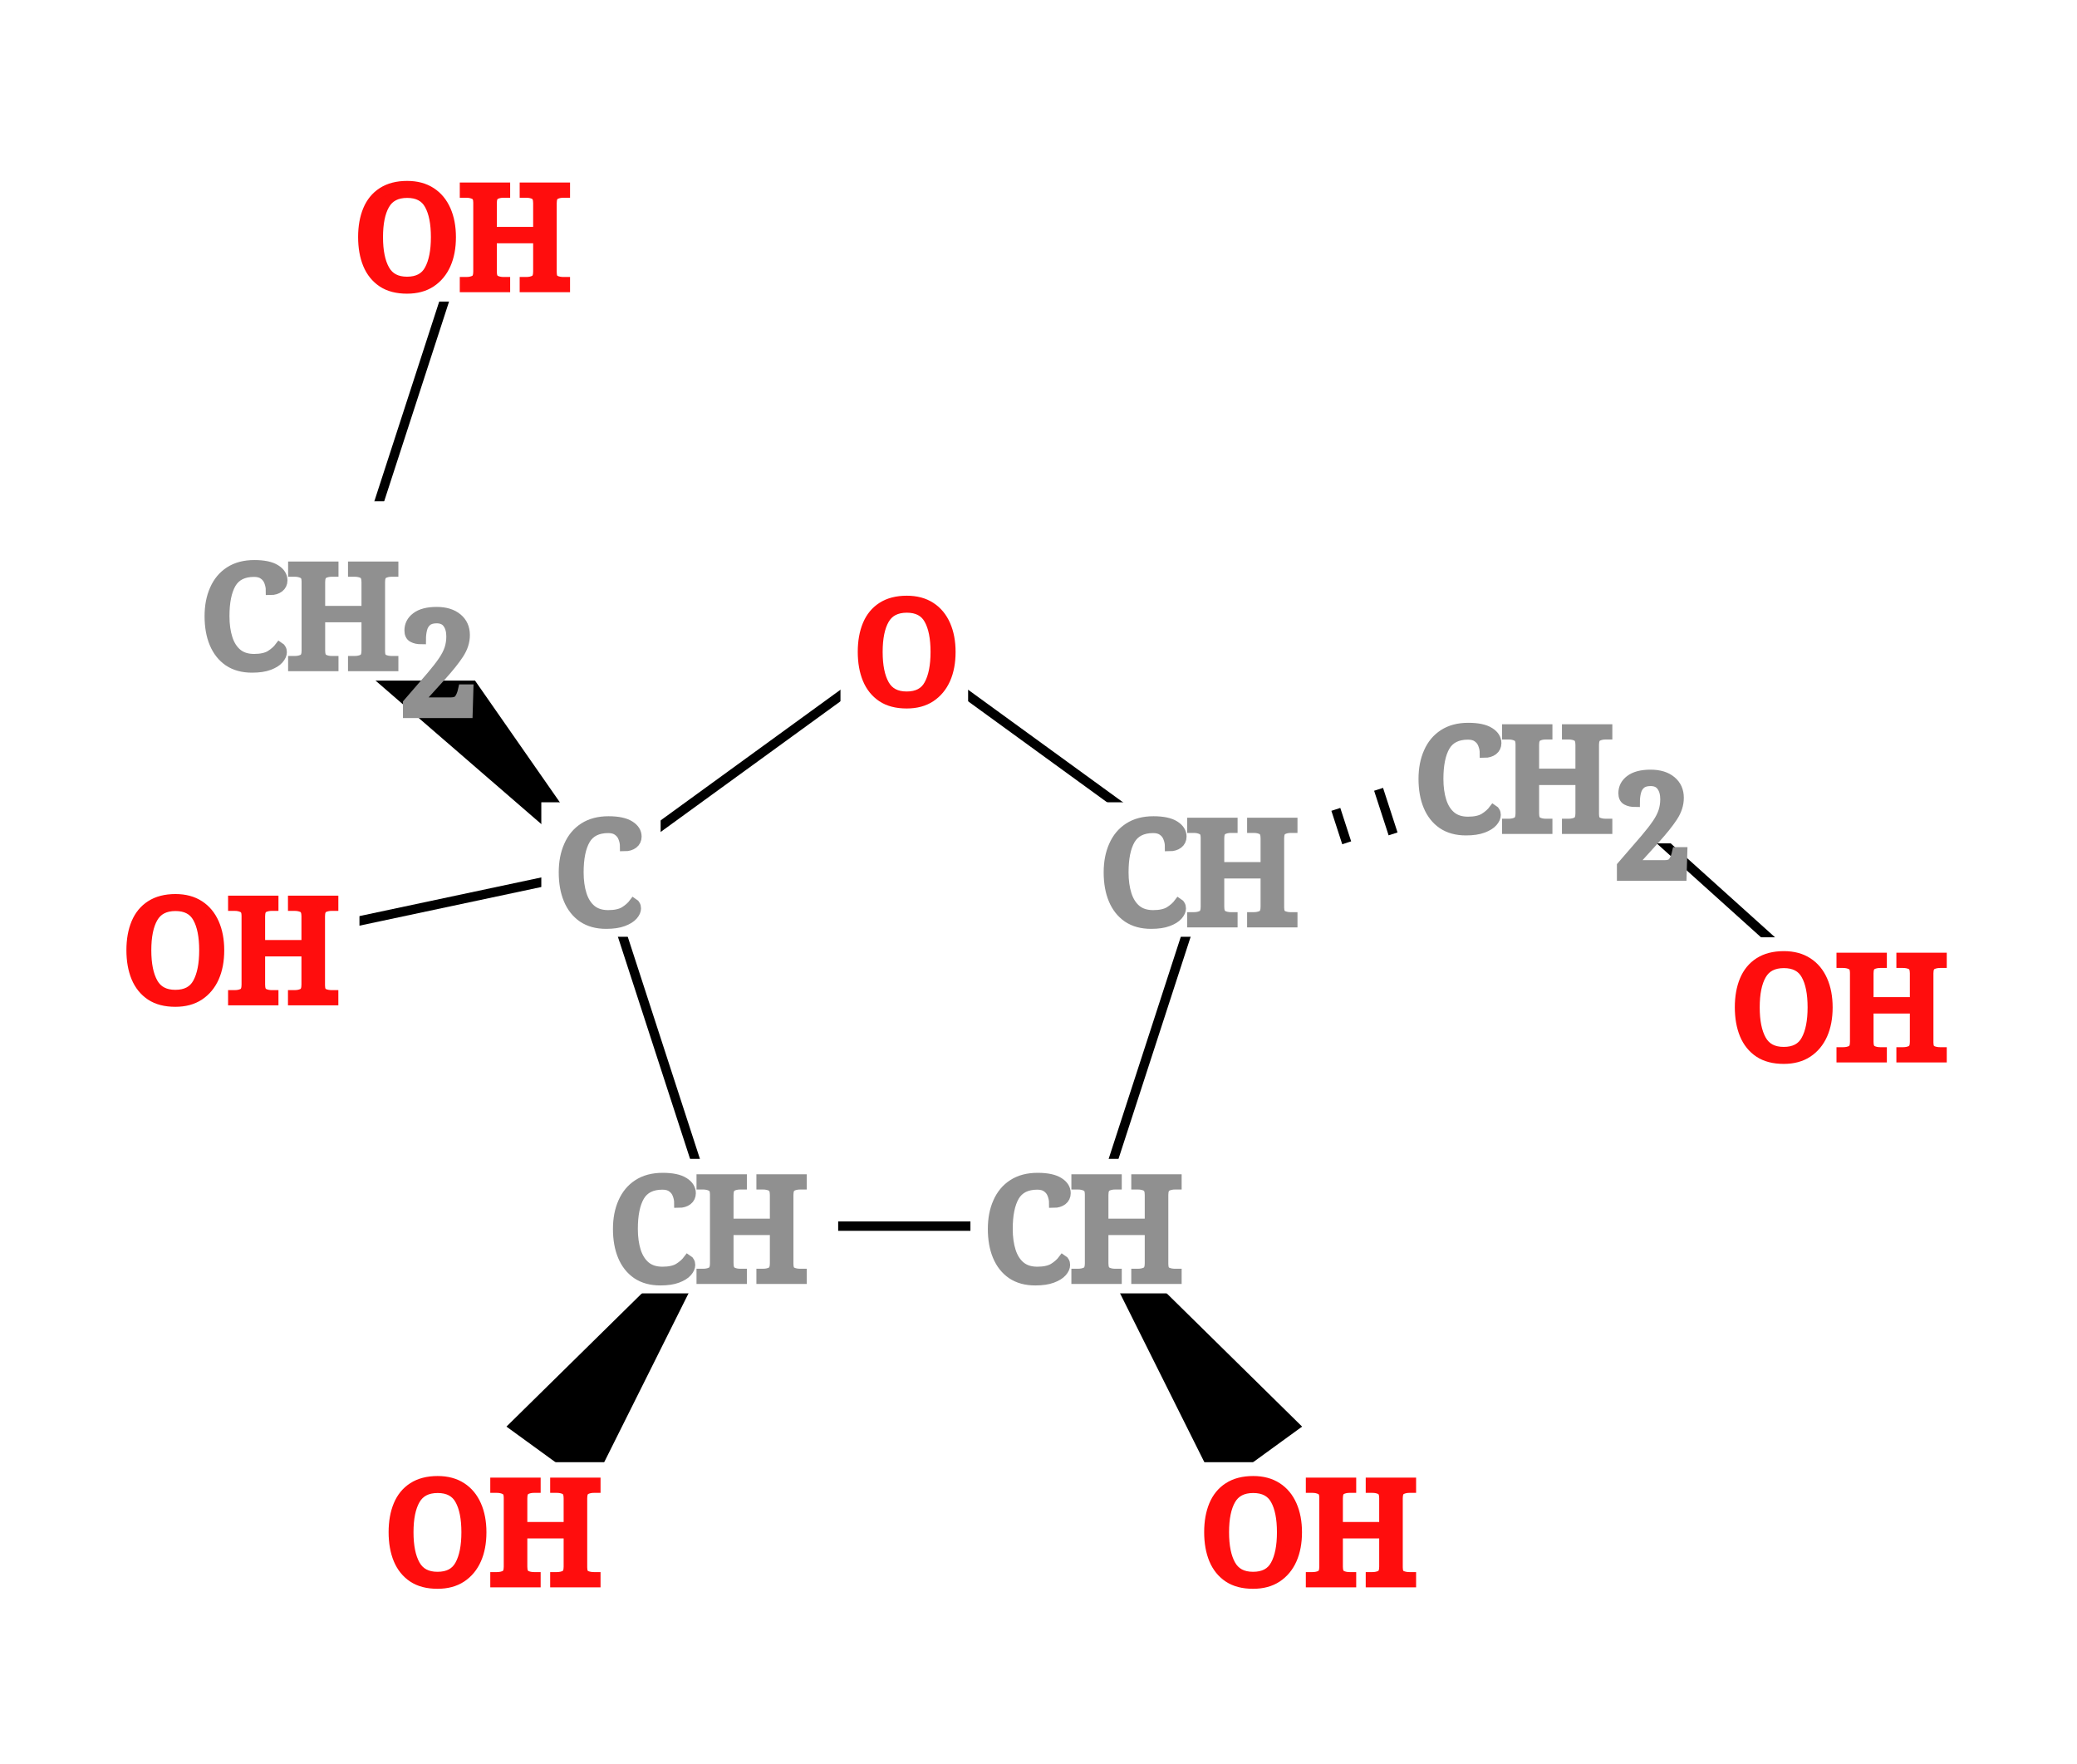
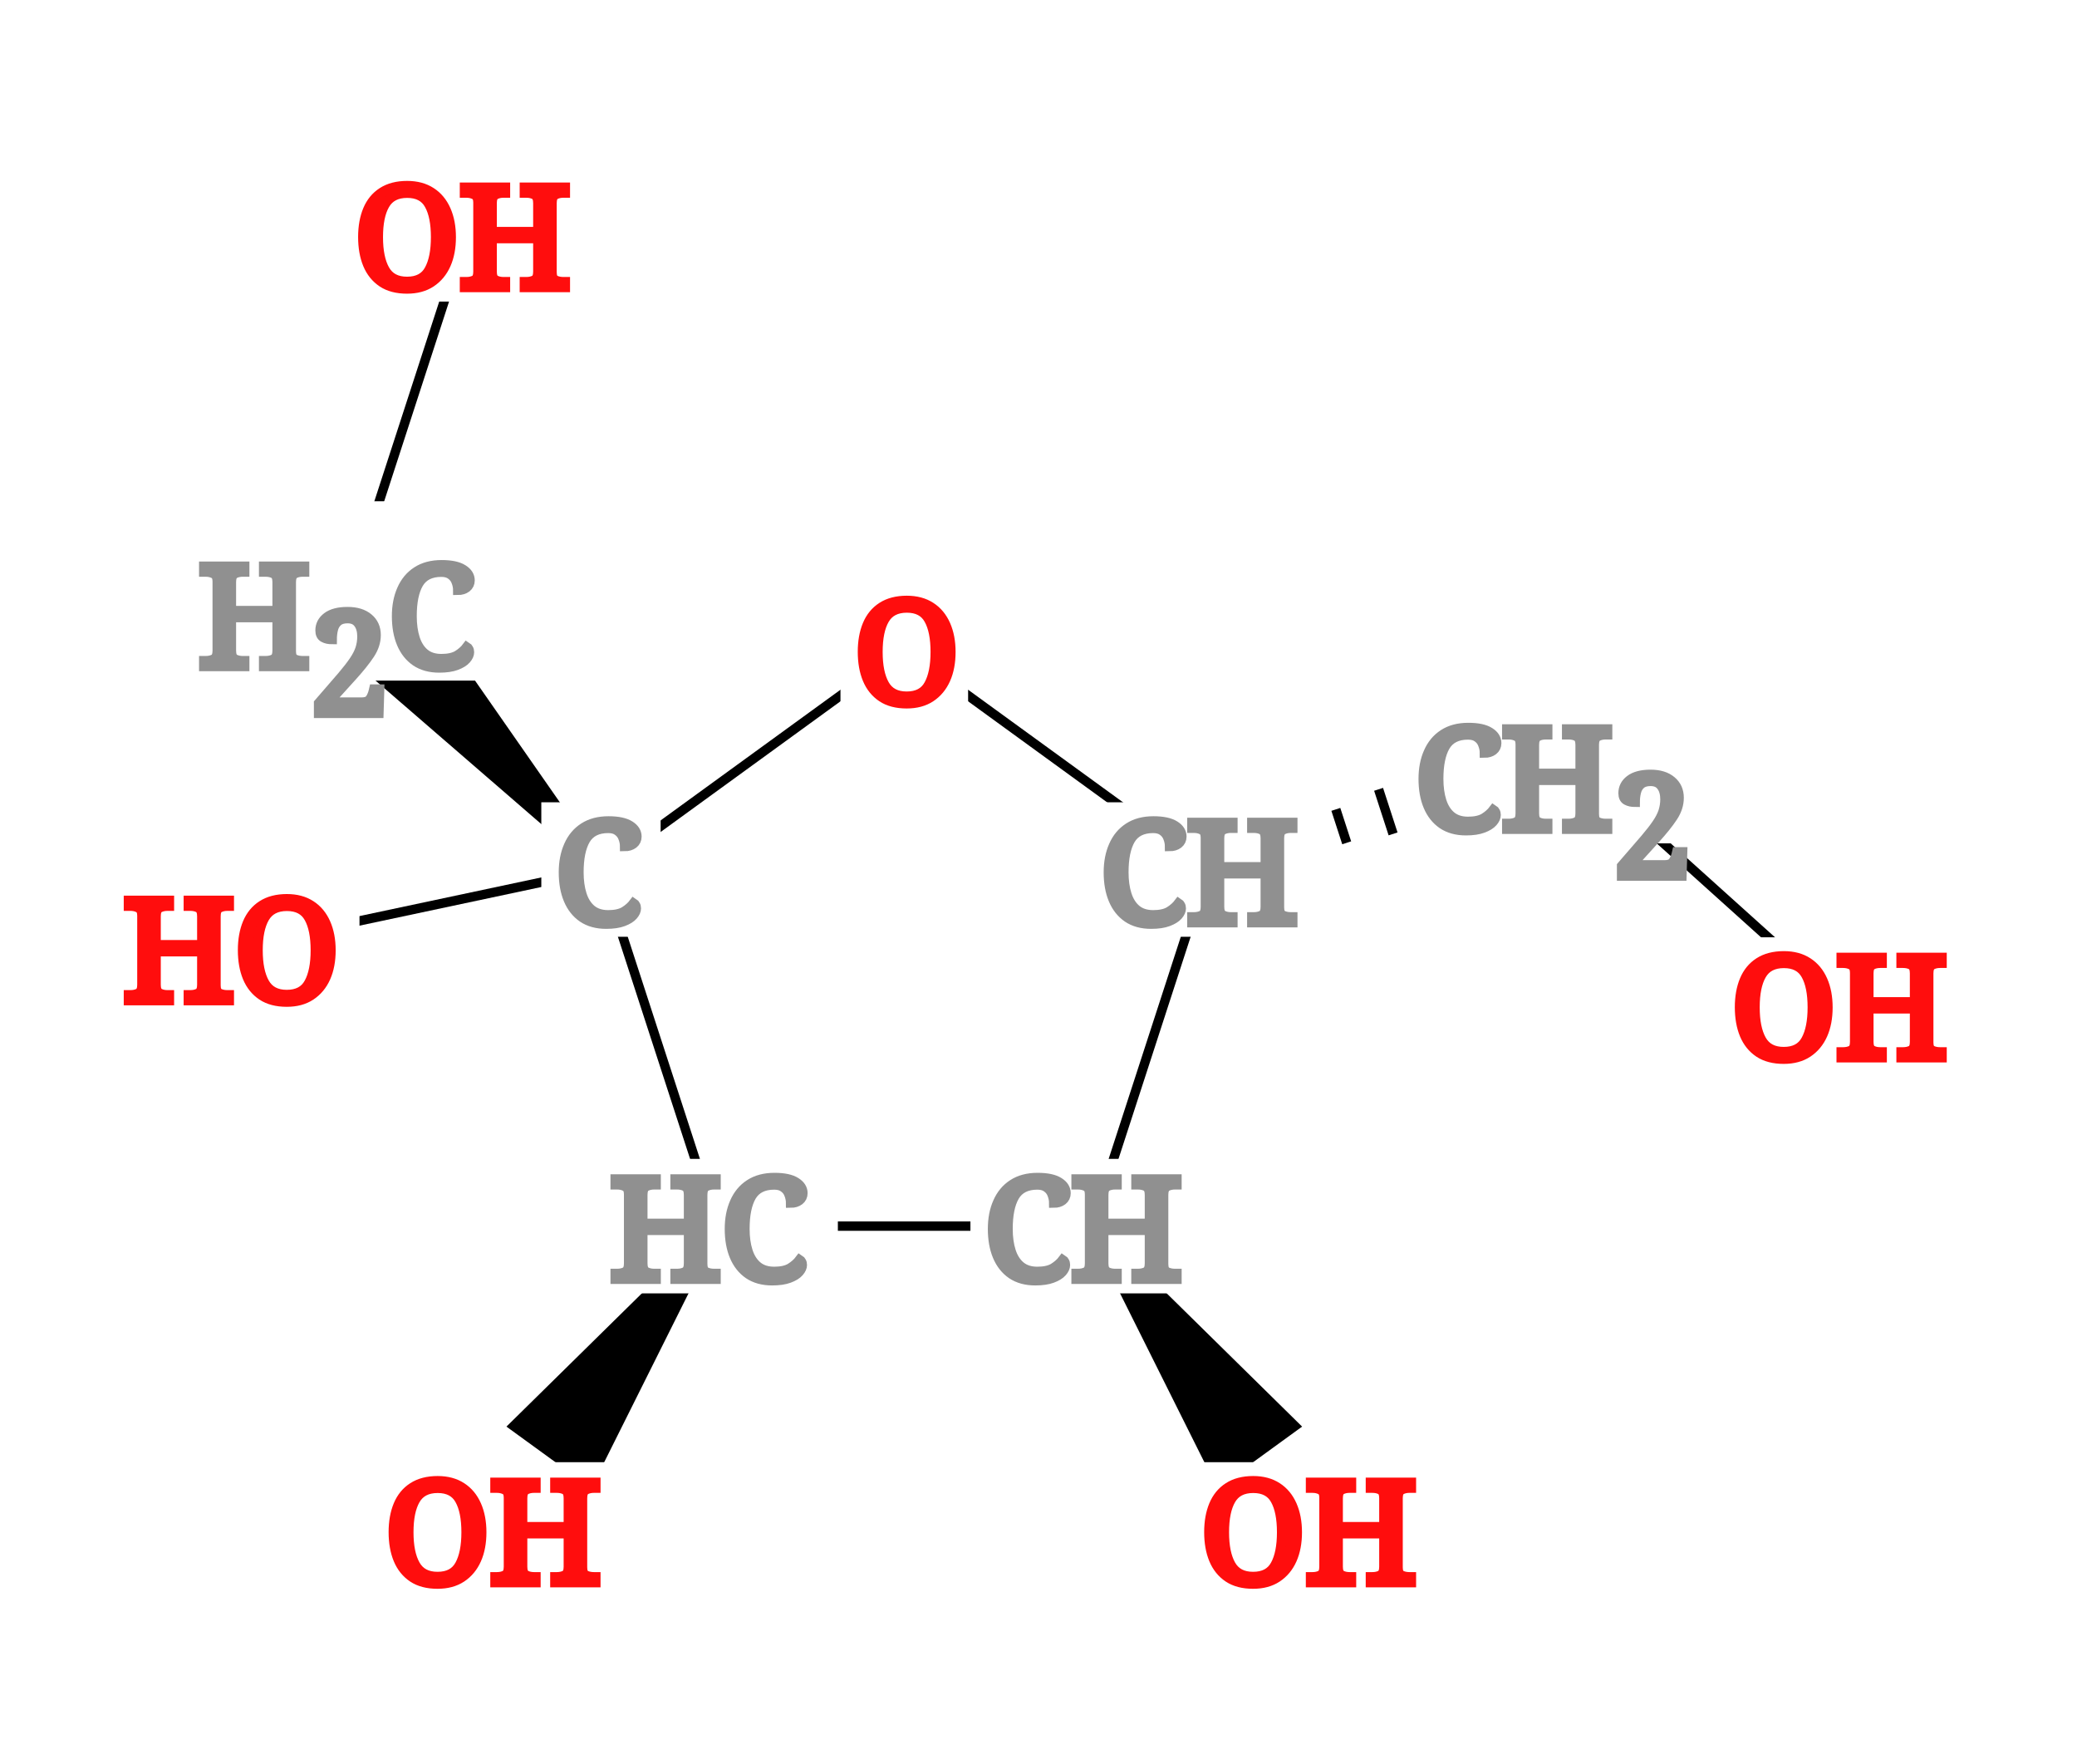
<svg xmlns="http://www.w3.org/2000/svg" contentScriptType="text/ecmascript" width="221.616" zoomAndPan="magnify" contentStyleType="text/css" height="188.172" preserveAspectRatio="xMidYMid meet" version="1.0">
  <g>
    <g>
      <polygon points="64.124,92.768 33.644,66.39 41.076,59.698" fill="rgb(0, 0, 0)" class="bond" id="b1" stroke="rgb(0, 0, 0)" stroke-width="1.0" />
      <line x1="64.124" x2="25" y1="92.768" y2="101.084" class="bond" id="b2" stroke="rgb(0, 0, 0)" stroke-width="1.0" />
      <line x1="76.488" x2="64.124" y1="130.812" y2="92.768" class="bond" id="b3" stroke="rgb(0, 0, 0)" stroke-width="1.0" />
      <polygon points="76.488,130.812 62.899,158.021 54.809,152.143" fill="rgb(0, 0, 0)" class="bond" id="b4" stroke="rgb(0, 0, 0)" stroke-width="1.0" />
      <line x1="116.488" x2="76.488" y1="130.812" y2="130.812" class="bond" id="b5" stroke="rgb(0, 0, 0)" stroke-width="1.0" />
      <line x1="116.488" x2="128.848" y1="130.812" y2="92.768" class="bond" id="b6" stroke="rgb(0, 0, 0)" stroke-width="1.0" />
      <polygon points="116.488,130.812 138.164,152.143 130.074,158.021" fill="rgb(0, 0, 0)" class="bond" id="b7" stroke="rgb(0, 0, 0)" stroke-width="1.0" />
      <line x1="128.848" x2="96.488" y1="92.768" y2="69.256" class="bond" id="b8" stroke="rgb(0, 0, 0)" stroke-width="1.0" />
      <g class="bond" id="b9">
        <line x1="128.848" x2="128.848" y1="92.768" y2="92.768" class="dash" stroke="rgb(0, 0, 0)" stroke-width="1.0" />
        <line x1="133.41" x2="133.796" y1="90.629" y2="91.817" class="dash" stroke="rgb(0, 0, 0)" stroke-width="1.0" />
        <line x1="137.972" x2="138.744" y1="88.489" y2="90.867" class="dash" stroke="rgb(0, 0, 0)" stroke-width="1.0" />
        <line x1="142.534" x2="143.692" y1="86.35" y2="89.916" class="dash" stroke="rgb(0, 0, 0)" stroke-width="1.0" />
        <line x1="147.095" x2="148.641" y1="84.21" y2="88.966" class="dash" stroke="rgb(0, 0, 0)" stroke-width="1.0" />
        <line x1="151.657" x2="153.589" y1="82.071" y2="88.015" class="dash" stroke="rgb(0, 0, 0)" stroke-width="1.0" />
        <line x1="156.219" x2="158.537" y1="79.932" y2="87.064" class="dash" stroke="rgb(0, 0, 0)" stroke-width="1.0" />
        <line x1="160.781" x2="163.485" y1="77.792" y2="86.114" class="dash" stroke="rgb(0, 0, 0)" stroke-width="1.0" />
        <line x1="165.343" x2="168.433" y1="75.653" y2="85.163" class="dash" stroke="rgb(0, 0, 0)" stroke-width="1.0" />
      </g>
      <line x1="166.888" x2="196.616" y1="80.408" y2="107.172" class="bond" id="b10" stroke="rgb(0, 0, 0)" stroke-width="1.0" />
      <line x1="96.488" x2="64.124" y1="69.256" y2="92.768" class="bond" id="b11" stroke="rgb(0, 0, 0)" stroke-width="1.0" />
      <line x1="37.36" x2="49.72" y1="63.044" y2="25.0" class="bond" id="b12" stroke="rgb(0, 0, 0)" stroke-width="1.0" />
    </g>
    <g>
      <g class="atom" id="a1">
        <rect x="58.258" y="86.094" fill="rgb(255, 255, 255)" width="11.731" height="13.348" stroke="rgb(255, 255, 255)" stroke-width="1.0" />
        <text x="59.258" font-size="15.0px" y="98.442" fill="rgb(144, 144, 144)" font-family="Serif" stroke="rgb(144, 144, 144)" stroke-width="1.0">C</text>
      </g>
      <g class="atom" id="a2">
-         <rect x="64.044" y="124.138" fill="rgb(255, 255, 255)" width="24.888" height="13.348" stroke="rgb(255, 255, 255)" stroke-width="1.0" />
-         <text x="65.044" font-size="15.0px" y="136.486" fill="rgb(144, 144, 144)" font-family="Serif" stroke="rgb(144, 144, 144)" stroke-width="1.0">CH</text>
+         <rect x="64.074" y="124.138" fill="rgb(255, 255, 255)" width="24.827" height="13.348" stroke="rgb(255, 255, 255)" stroke-width="1.0" />
+         <text x="65.074" font-size="15.0px" y="136.486" fill="rgb(144, 144, 144)" font-family="Serif" stroke="rgb(144, 144, 144)" stroke-width="1.0">HC</text>
      </g>
      <g class="atom" id="a3">
        <rect x="104.044" y="124.138" fill="rgb(255, 255, 255)" width="24.888" height="13.348" stroke="rgb(255, 255, 255)" stroke-width="1.0" />
        <text x="105.044" font-size="15.0px" y="136.486" fill="rgb(144, 144, 144)" font-family="Serif" stroke="rgb(144, 144, 144)" stroke-width="1.0">CH</text>
      </g>
      <g class="atom" id="a4">
        <rect x="127.142" y="156.498" fill="rgb(255, 255, 255)" width="25.708" height="13.348" stroke="rgb(255, 255, 255)" stroke-width="1.0" />
        <text x="128.142" font-size="15.0px" y="168.846" fill="rgb(255, 13, 13)" font-family="Serif" stroke="rgb(255, 13, 13)" stroke-width="1.0">OH</text>
      </g>
      <g class="atom" id="a5">
        <rect x="116.404" y="86.094" fill="rgb(255, 255, 255)" width="24.888" height="13.348" stroke="rgb(255, 255, 255)" stroke-width="1.0" />
        <text x="117.404" font-size="15.0px" y="98.442" fill="rgb(144, 144, 144)" font-family="Serif" stroke="rgb(144, 144, 144)" stroke-width="1.0">CH</text>
      </g>
      <g class="atom" id="a6">
        <rect x="149.996" y="71.342" fill="rgb(255, 255, 255)" width="33.785" height="18.133" stroke="rgb(255, 255, 255)" stroke-width="1.0" />
        <text x="150.996" font-size="15.0px" y="88.474" fill="rgb(144, 144, 144)" font-family="Serif" stroke="rgb(144, 144, 144)" stroke-width="1.0">CH<tspan baseline-shift="-5px">2</tspan>
        </text>
      </g>
      <g class="atom" id="a7">
        <rect x="183.762" y="100.498" fill="rgb(255, 255, 255)" width="25.708" height="13.348" stroke="rgb(255, 255, 255)" stroke-width="1.0" />
        <text x="184.762" font-size="15.0px" y="112.846" fill="rgb(255, 13, 13)" font-family="Serif" stroke="rgb(255, 13, 13)" stroke-width="1.0">OH</text>
      </g>
      <g class="atom" id="a8">
        <rect x="40.122" y="156.498" fill="rgb(255, 255, 255)" width="25.708" height="13.348" stroke="rgb(255, 255, 255)" stroke-width="1.0" />
        <text x="41.122" font-size="15.0px" y="168.846" fill="rgb(255, 13, 13)" font-family="Serif" stroke="rgb(255, 13, 13)" stroke-width="1.0">OH</text>
      </g>
      <g class="atom" id="a9">
        <rect x="90.178" y="62.582" fill="rgb(255, 255, 255)" width="12.62" height="13.348" stroke="rgb(255, 255, 255)" stroke-width="1.0" />
        <text x="91.178" font-size="15.0px" y="74.93" fill="rgb(255, 13, 13)" font-family="Serif" stroke="rgb(255, 13, 13)" stroke-width="1.0">O</text>
      </g>
      <g class="atom" id="a10">
-         <rect x="12.146" y="94.41" fill="rgb(255, 255, 255)" width="25.708" height="13.348" stroke="rgb(255, 255, 255)" stroke-width="1.0" />
-         <text x="13.146" font-size="15.0px" y="106.758" fill="rgb(255, 13, 13)" font-family="Serif" stroke="rgb(255, 13, 13)" stroke-width="1.0">OH</text>
+         <rect x="12.142" y="94.41" fill="rgb(255, 255, 255)" width="25.716" height="13.348" stroke="rgb(255, 255, 255)" stroke-width="1.0" />
+         <text x="13.142" font-size="15.0px" y="106.758" fill="rgb(255, 13, 13)" font-family="Serif" stroke="rgb(255, 13, 13)" stroke-width="1.0">HO</text>
      </g>
      <g class="atom" id="a11">
-         <rect x="20.468" y="53.978" fill="rgb(255, 255, 255)" width="33.785" height="18.133" stroke="rgb(255, 255, 255)" stroke-width="1.0" />
-         <text x="21.468" font-size="15.0px" y="71.11" fill="rgb(144, 144, 144)" font-family="Serif" stroke="rgb(144, 144, 144)" stroke-width="1.0">CH<tspan baseline-shift="-5px">2</tspan>
-         </text>
+         <rect x="20.175" y="53.978" fill="rgb(255, 255, 255)" width="34.371" height="18.133" stroke="rgb(255, 255, 255)" stroke-width="1.0" />
+         <text x="21.175" font-size="15.0px" y="71.11" fill="rgb(144, 144, 144)" font-family="Serif" stroke="rgb(144, 144, 144)" stroke-width="1.0">H<tspan baseline-shift="-5px">2</tspan>C</text>
      </g>
      <g class="atom" id="a12">
        <rect x="36.866" y="18.326" fill="rgb(255, 255, 255)" width="25.708" height="13.348" stroke="rgb(255, 255, 255)" stroke-width="1.0" />
        <text x="37.866" font-size="15.0px" y="30.674" fill="rgb(255, 13, 13)" font-family="Serif" stroke="rgb(255, 13, 13)" stroke-width="1.0">OH</text>
      </g>
    </g>
  </g>
</svg>
